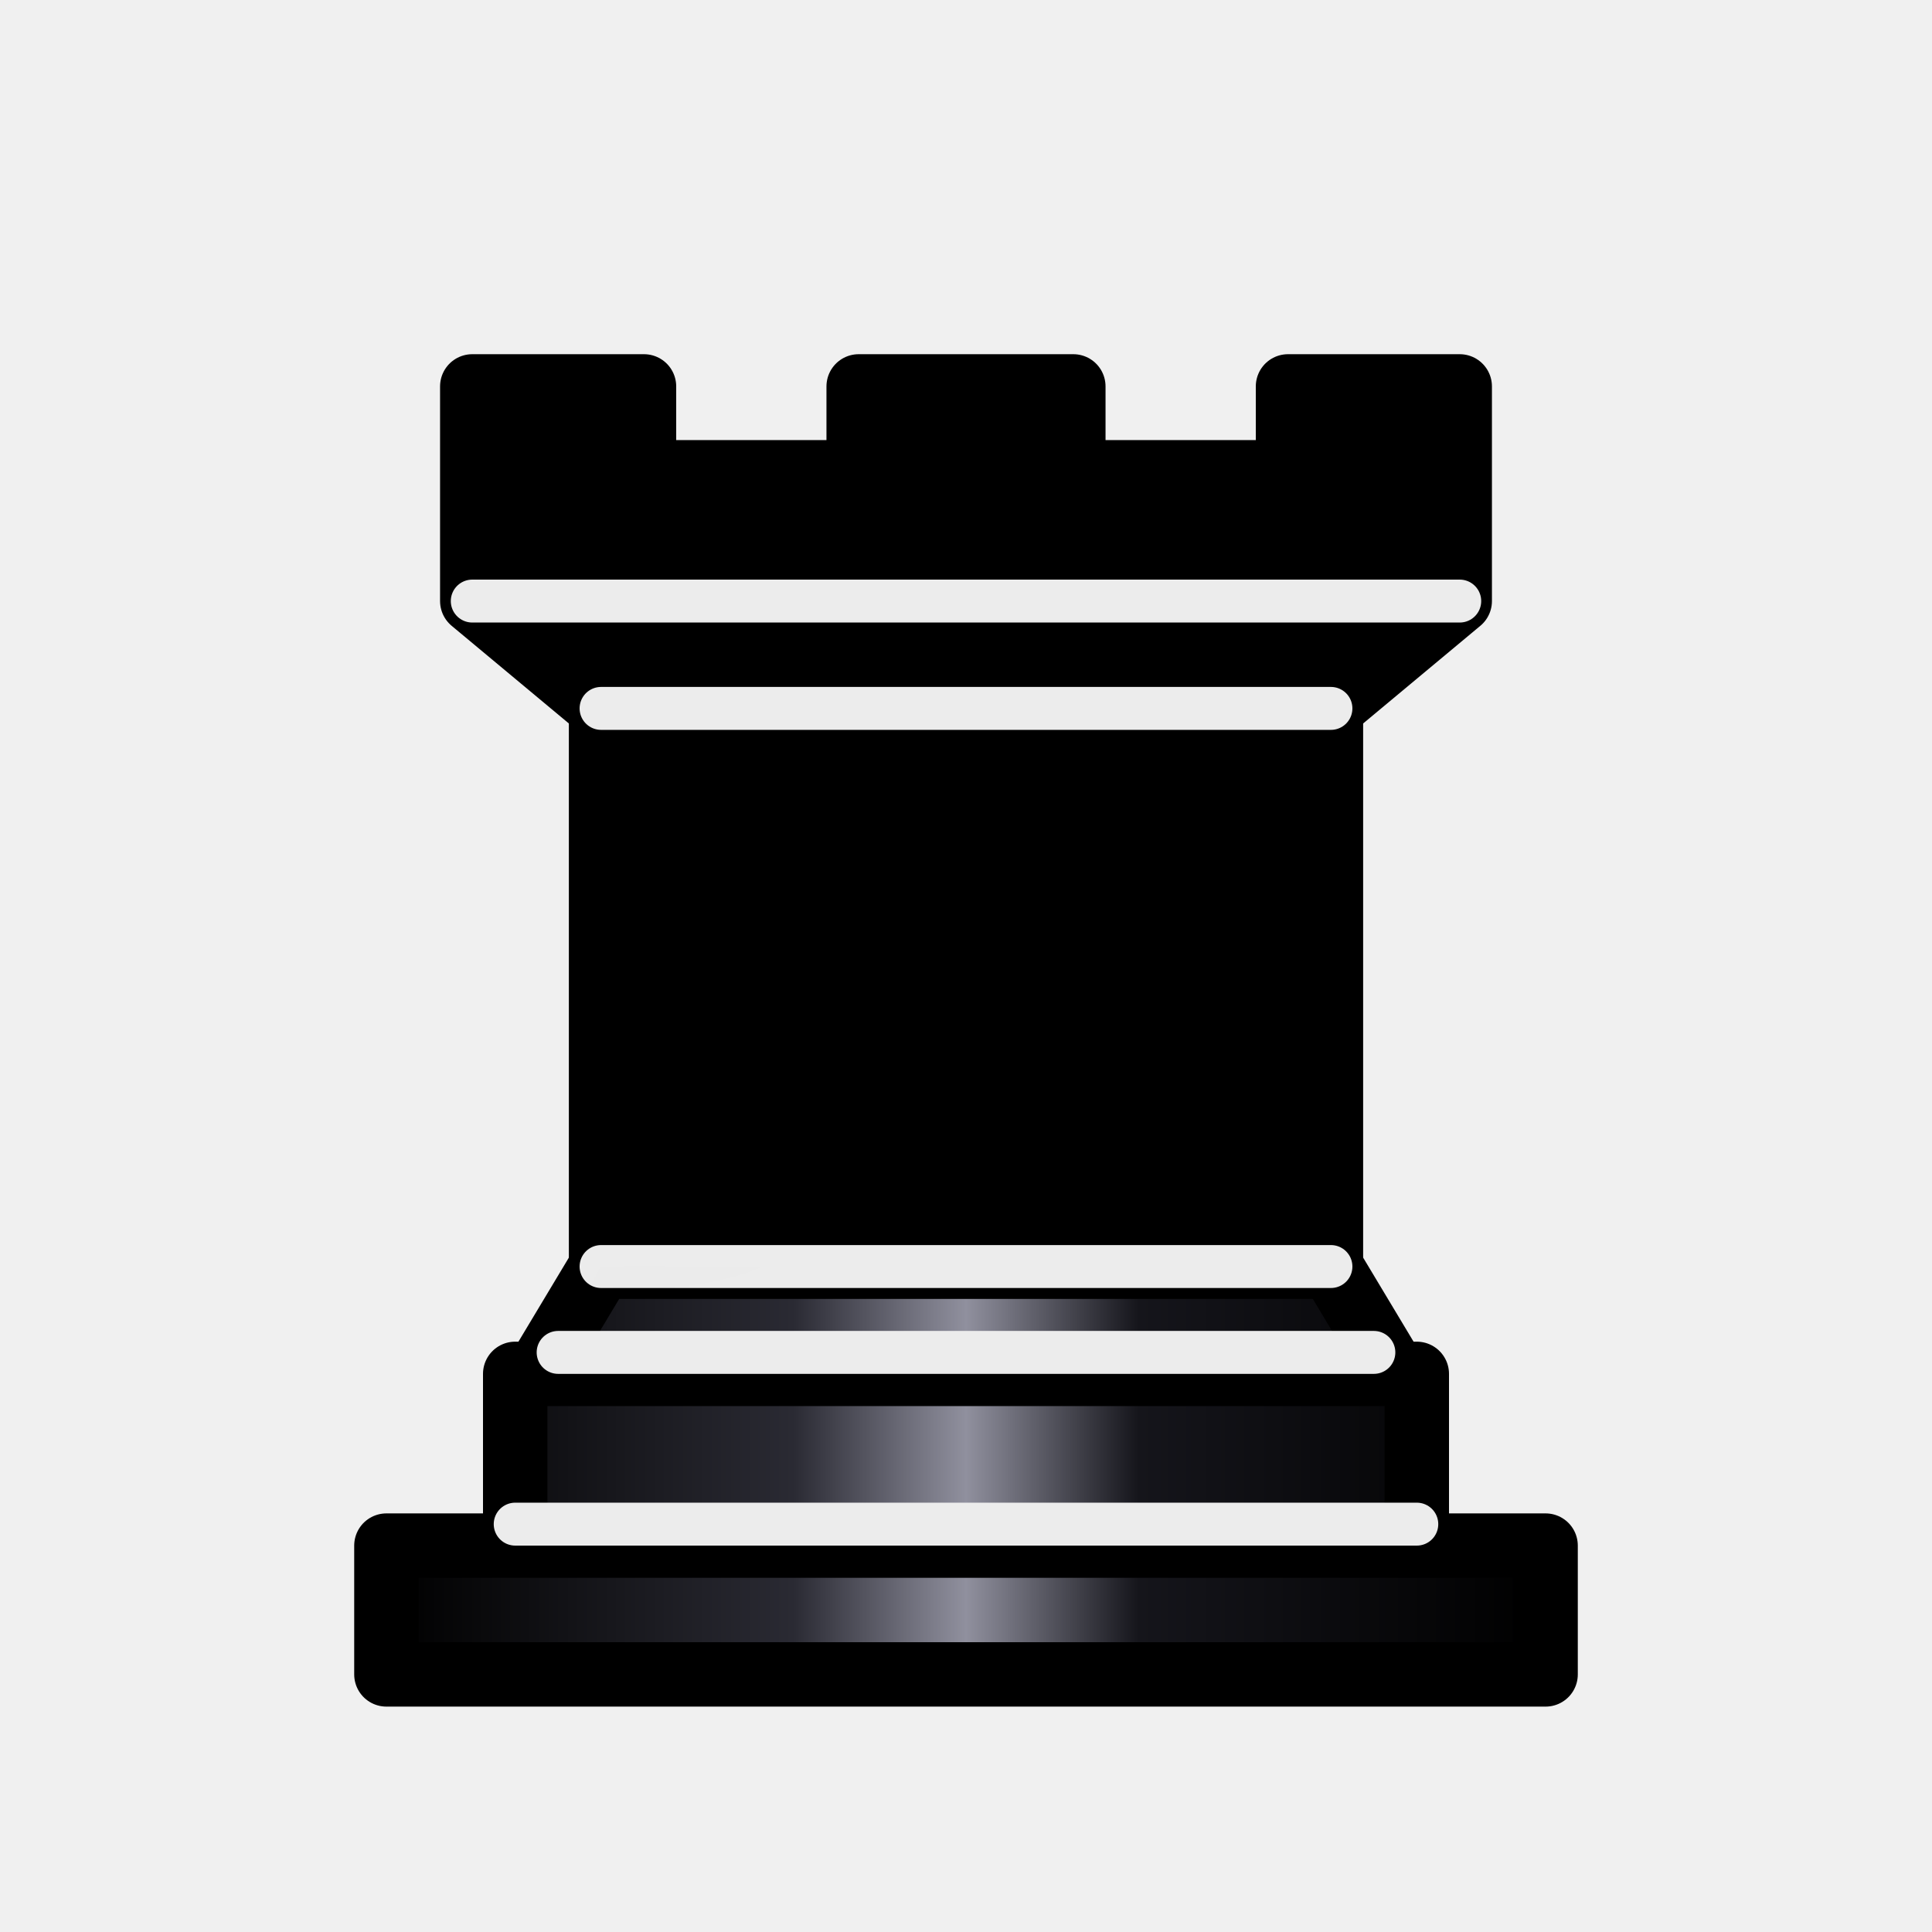
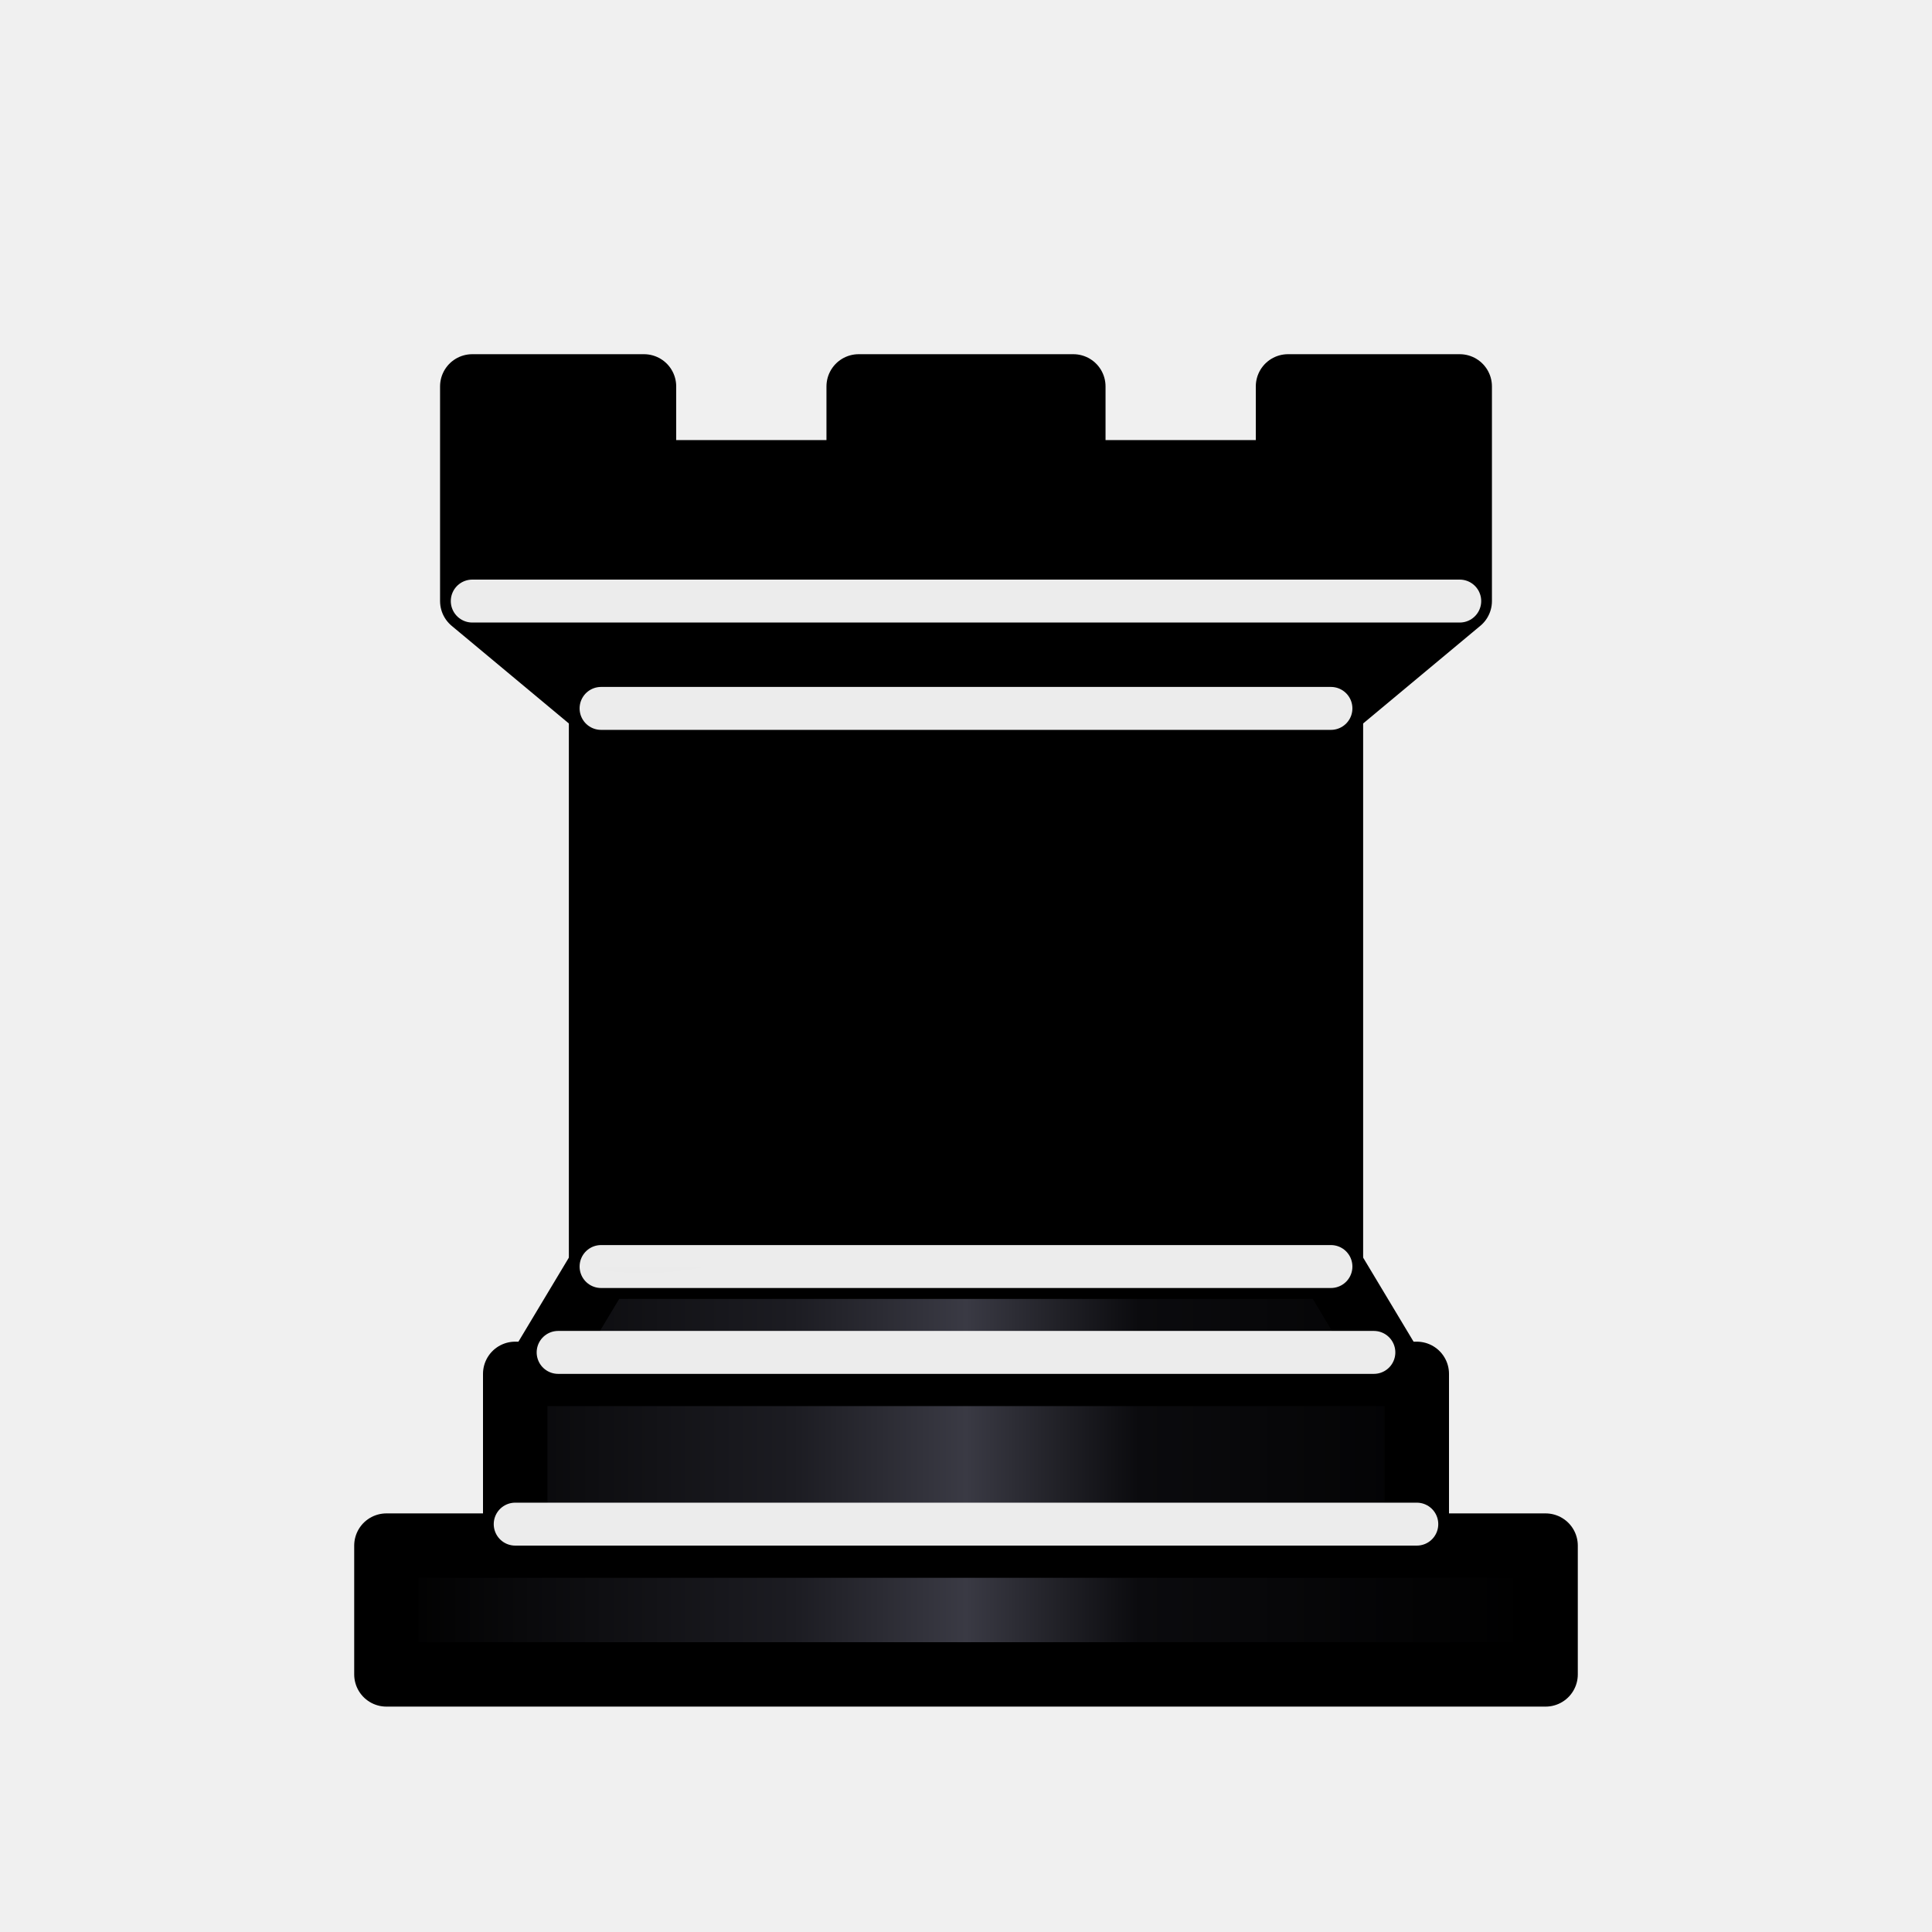
<svg xmlns="http://www.w3.org/2000/svg" viewBox="0 0 45 45">
  <defs>
    <linearGradient id="gb" x1="0" y1="0" x2="1" y2="0">
      <stop offset="0" stop-color="#000000" />
-       <stop offset=".35" stop-color="#2a2a33" />
-       <stop offset=".5" stop-color="#90909e" />
-       <stop offset=".65" stop-color="#15151b" />
+       <stop offset=".35" stop-color="#1c1c22" />
+       <stop offset=".5" stop-color="#3a3a44" />
+       <stop offset=".65" stop-color="#0b0b0e" />
      <stop offset="1" stop-color="#000000" />
    </linearGradient>
    <filter id="soft" x="-40%" y="-40%" width="180%" height="180%">
      <feGaussianBlur stdDeviation="1.6" />
    </filter>
    <clipPath id="cl">
      <path d="M9 39h27v-3H9zm3.5-7 1.5-2.5h17l1.5 2.5zm-.5 4v-4h21v4z" />
    </clipPath>
  </defs>
  <g fill-rule="evenodd" stroke="#000" stroke-linecap="round" stroke-linejoin="round" stroke-width="1.5">
    <path fill="url(#gb)" stroke-linecap="butt" d="M9 39h27v-3H9zm3.5-7 1.5-2.5h17l1.5 2.5zm-.5 4v-4h21v4z" />
    <path stroke-linecap="butt" stroke-linejoin="miter" d="M14 29.5v-13h17v13z" />
    <path stroke-linecap="butt" d="M14 16.5 11 14h23l-3 2.5zM11 14V9h4v2h5V9h5v2h5V9h4v5z" />
    <path fill="none" stroke="#ececec" stroke-linejoin="miter" stroke-width="1" d="M12 35.5h21m-20-4h19m-18-2h17m-17-13h17M11 14h23" />
    <g clip-path="url(#cl)">
-       <ellipse cx="15" cy="13" rx="4.5" ry="13" fill="#ffffff" opacity="0.32" filter="url(#soft)" />
+       <ellipse cx="15" cy="13" rx="4.5" ry="13" fill="#ffffff" opacity="0.14" filter="url(#soft)" />
    </g>
  </g>
</svg>
